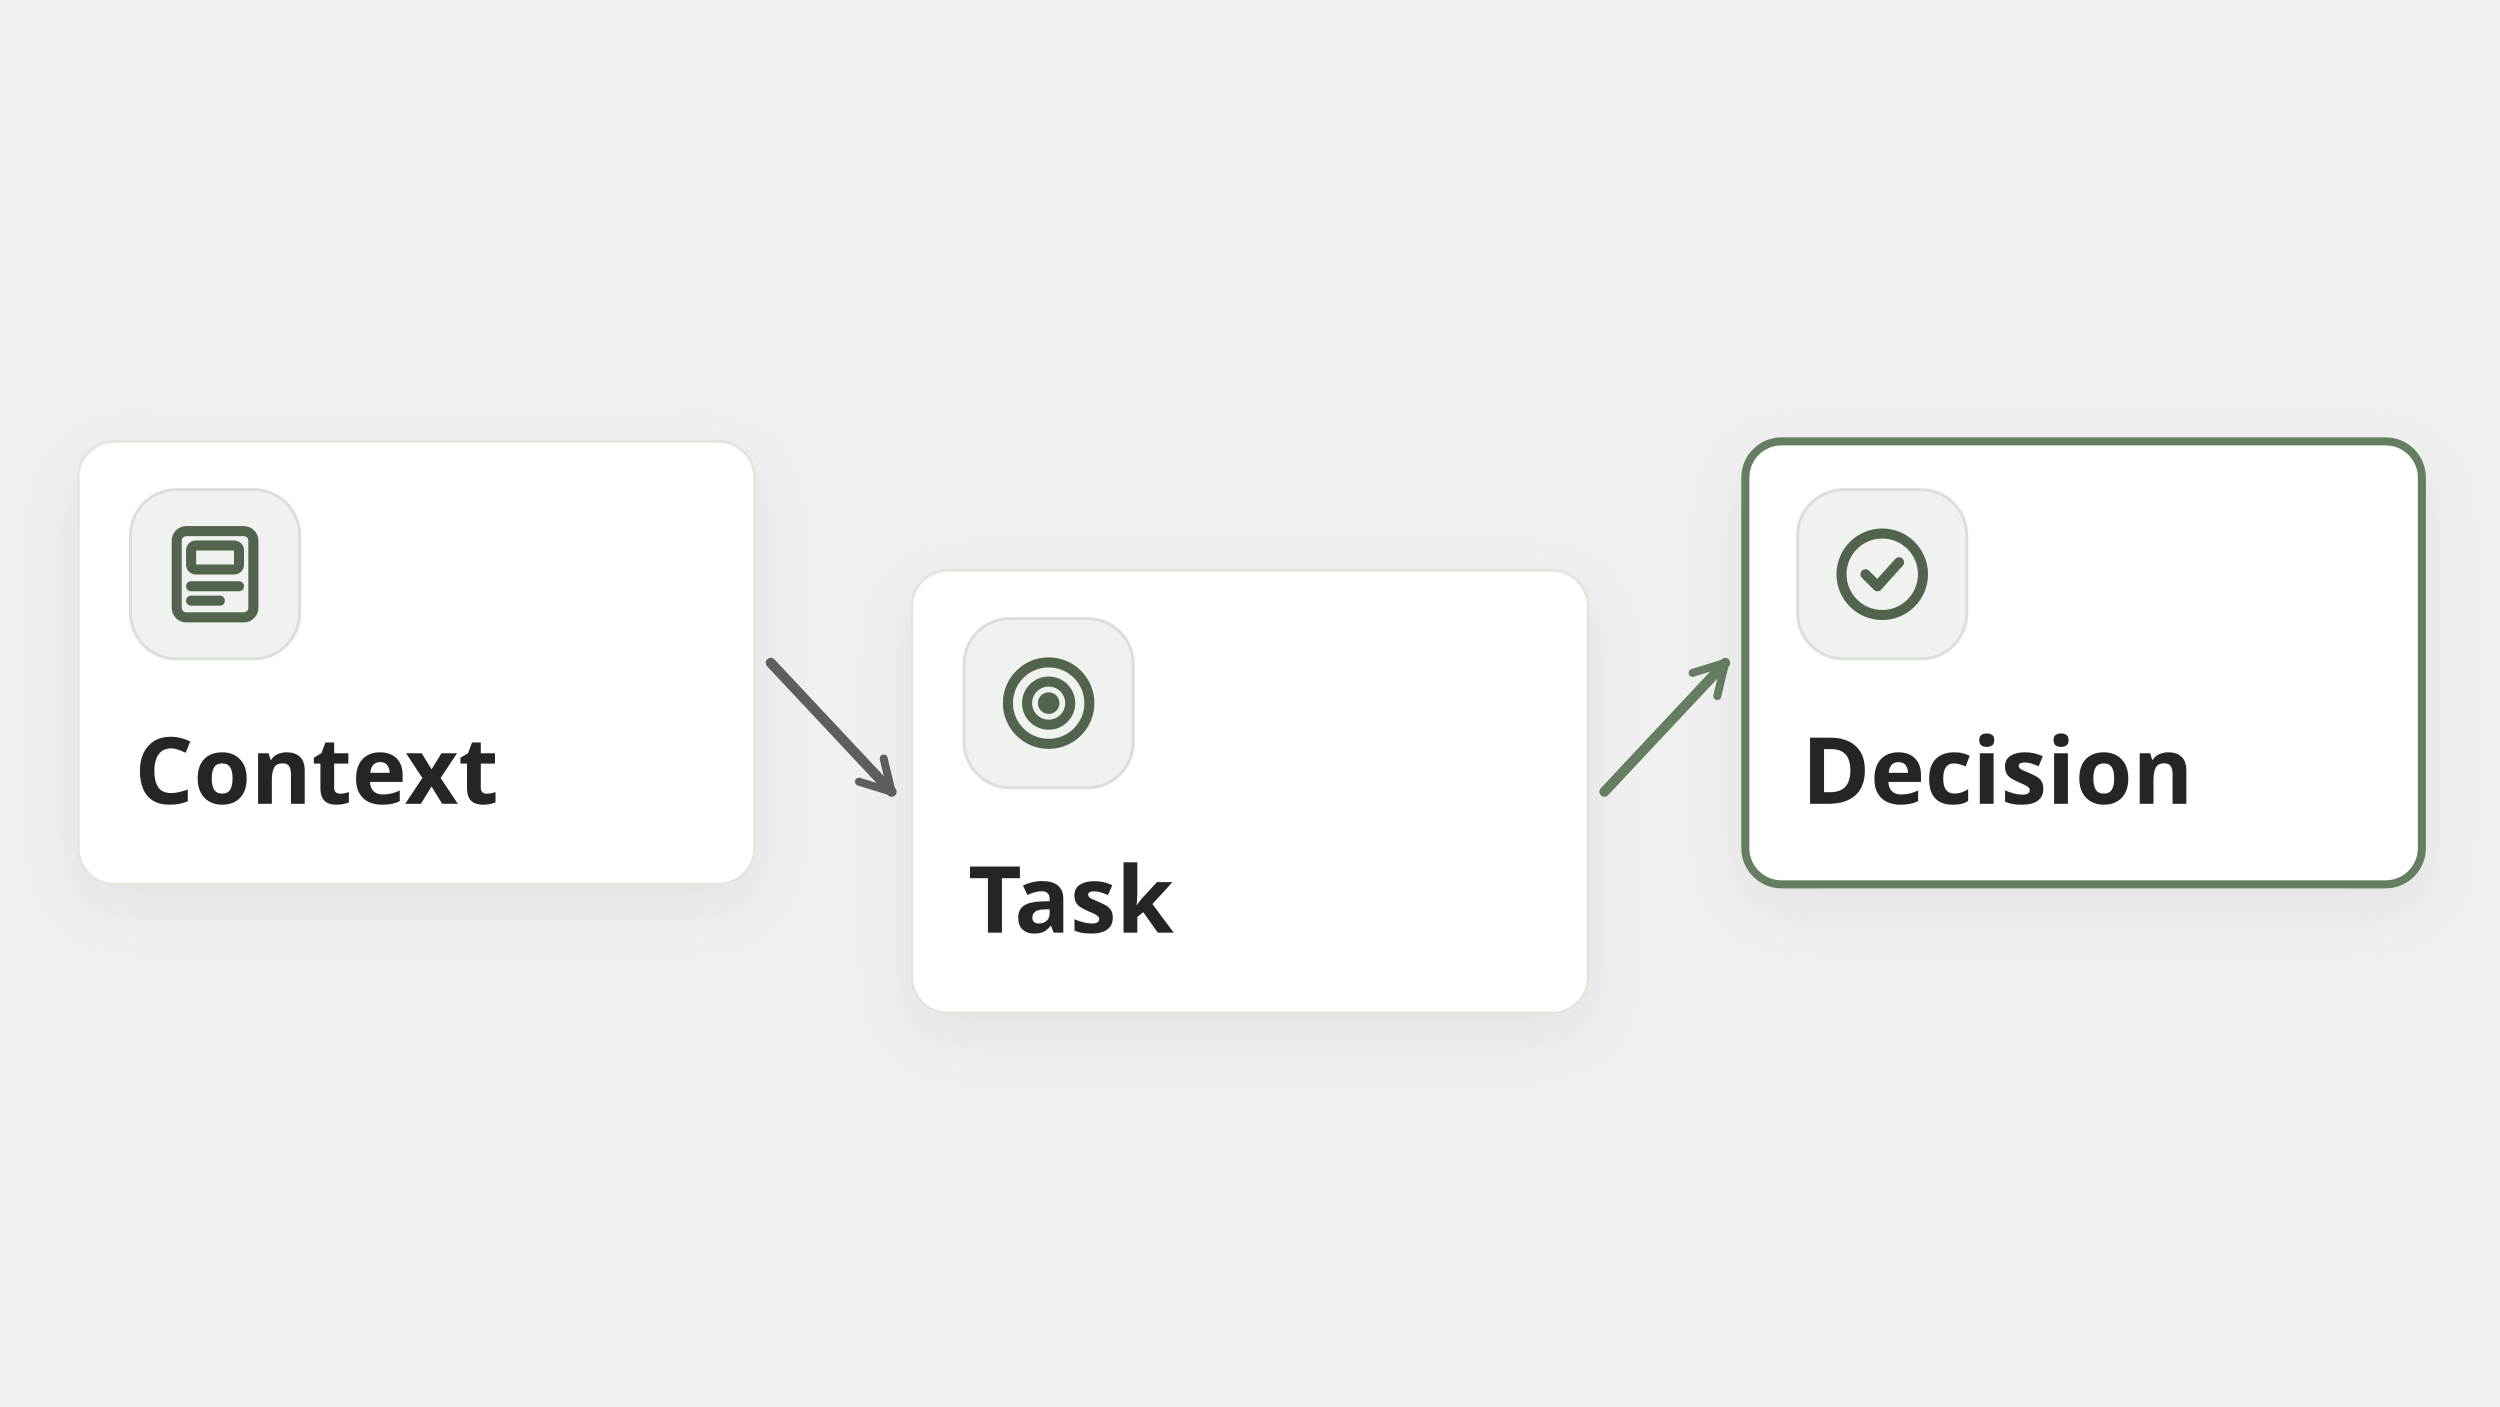
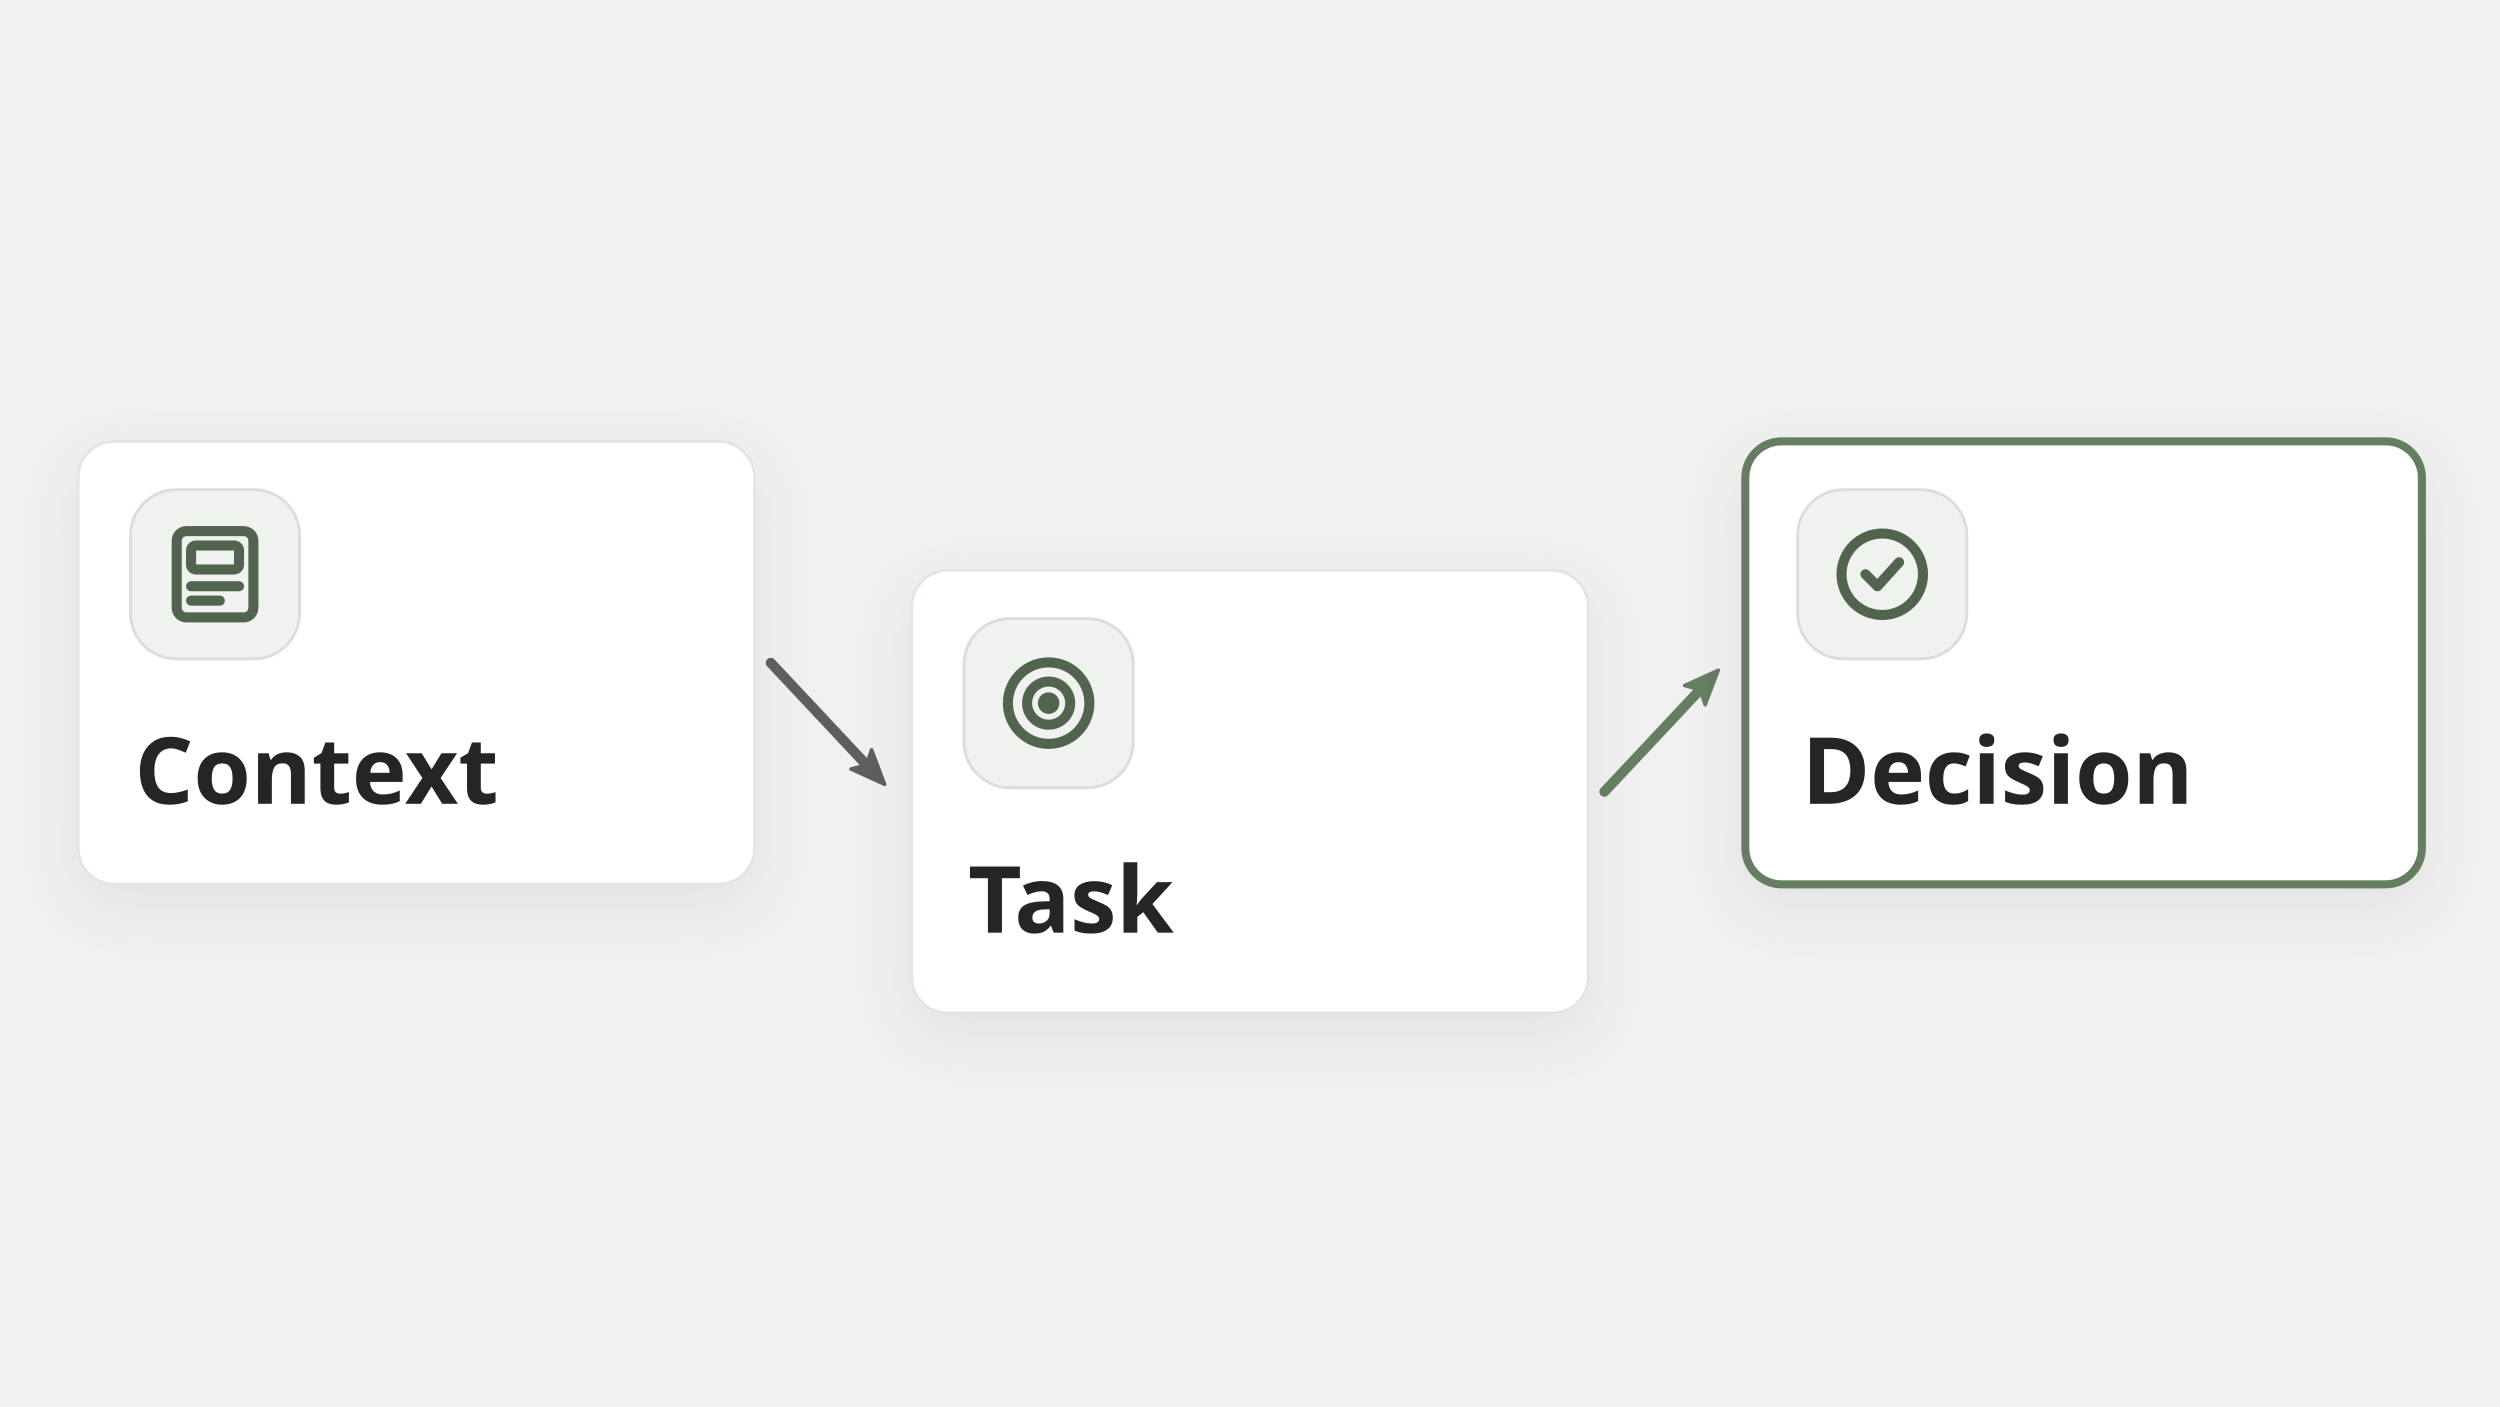
<svg xmlns="http://www.w3.org/2000/svg" viewBox="0 0 1280 720" width="1280" height="720">
  <defs>
    <filter id="sh" x="-20%" y="-20%" width="140%" height="160%">
      <feDropShadow dx="0" dy="1" stdDeviation="1" flood-color="#252525" flood-opacity="0.05" />
      <feDropShadow dx="0" dy="10" stdDeviation="14" flood-color="#252525" flood-opacity="0.06" />
    </filter>
    <marker id="hn" viewBox="0 0 10 10" refX="8" refY="5" markerWidth="7" markerHeight="7" markerUnits="userSpaceOnUse" orient="auto" overflow="visible">
      <path d="M1 1L8 5 1 9" fill="none" stroke="#5c5f5c" stroke-width="1.9" stroke-linecap="round" stroke-linejoin="round" transform="scale(3) translate(-5.333 -3.333)" />
    </marker>
    <marker id="ha" viewBox="0 0 10 10" refX="8" refY="5" markerWidth="7" markerHeight="7" markerUnits="userSpaceOnUse" orient="auto" overflow="visible">
      <path d="M1 1L8 5 1 9" fill="none" stroke="#657d60" stroke-width="1.9" stroke-linecap="round" stroke-linejoin="round" transform="scale(3) translate(-5.333 -3.333)" />
    </marker>
  </defs>
  <g transform="translate(640 360) scale(1.030928) translate(-640 -360)">
    <rect x="58" y="230" width="336" height="220" rx="18" fill="#ffffff" stroke="#e5e5e0" stroke-width="1.5" filter="url(#sh)" />
    <rect x="84" y="254" width="84" height="84" rx="22.68" fill="#f0f2ef" stroke="#dae0d9" stroke-width="1.5" />
    <g transform="translate(97.44 267.44) scale(2.38)" fill="none" stroke="#52634e" stroke-width="2.1" stroke-linecap="round" stroke-linejoin="round" color="#52634e">
      <rect x="4" y="3" width="16" height="18" rx="2" />
      <rect x="7" y="6" width="10" height="5" rx="1" />
      <path d="M7 14.5h10M7 17.5h6" />
    </g>
    <text x="86" y="410" font-family="Montserrat, system-ui, sans-serif" font-size="46" font-weight="600" fill="#252525" text-anchor="start">Context</text>
-     <path d="M402 340L462 404" fill="none" stroke="#5c5f5c" stroke-width="5" stroke-linecap="round" stroke-linejoin="round" marker-end="url(#hn)" />
+     <path d="M402 340L449.01 390.14" fill="none" stroke="#5c5f5c" stroke-width="5" stroke-linecap="round" stroke-linejoin="round" />
+     <path d="M458.58 400.35L441.85 392.74L449.51 390.68L452.06 383.16Z" fill="#5c5f5c" stroke="#5c5f5c" stroke-width="1.75" stroke-linejoin="round" />
    <rect x="472" y="294" width="336" height="220" rx="18" fill="#ffffff" stroke="#e5e5e0" stroke-width="1.5" filter="url(#sh)" />
    <rect x="498" y="318" width="84" height="84" rx="22.68" fill="#f0f2ef" stroke="#dae0d9" stroke-width="1.5" />
    <g transform="translate(511.44 331.44) scale(2.38)" fill="none" stroke="#52634e" stroke-width="2.1" stroke-linecap="round" stroke-linejoin="round" color="#52634e">
      <circle cx="12" cy="12" r="8.5" />
      <circle cx="12" cy="12" r="4.5" />
      <circle cx="12" cy="12" r="1.2" fill="currentColor" />
    </g>
    <text x="500" y="474" font-family="Montserrat, system-ui, sans-serif" font-size="46" font-weight="600" fill="#252525" text-anchor="start">Task</text>
-     <path d="M816 404L876 340" fill="none" stroke="#657d60" stroke-width="5" stroke-linecap="round" stroke-linejoin="round" marker-end="url(#ha)" />
+     <path d="M816 404L863.01 353.86" fill="none" stroke="#657d60" stroke-width="5" stroke-linecap="round" stroke-linejoin="round" />
+     <path d="M872.58 343.65L866.06 360.84L863.51 353.32L855.85 351.26Z" fill="#657d60" stroke="#657d60" stroke-width="1.75" stroke-linejoin="round" />
    <rect x="886" y="230" width="336" height="220" rx="18" fill="#ffffff" stroke="#657d60" stroke-width="4" filter="url(#sh)" />
    <rect x="912" y="254" width="84" height="84" rx="22.68" fill="#f0f2ef" stroke="#dae0d9" stroke-width="1.5" />
    <g transform="translate(925.44 267.44) scale(2.38)" fill="none" stroke="#52634e" stroke-width="2.1" stroke-linecap="round" stroke-linejoin="round" color="#52634e">
      <circle cx="12" cy="12" r="8.5" />
      <path d="M8.5 12l2.5 2.5 4.5-5" />
    </g>
    <text x="914" y="410" font-family="Montserrat, system-ui, sans-serif" font-size="46" font-weight="600" fill="#252525" text-anchor="start">Decision</text>
  </g>
</svg>
